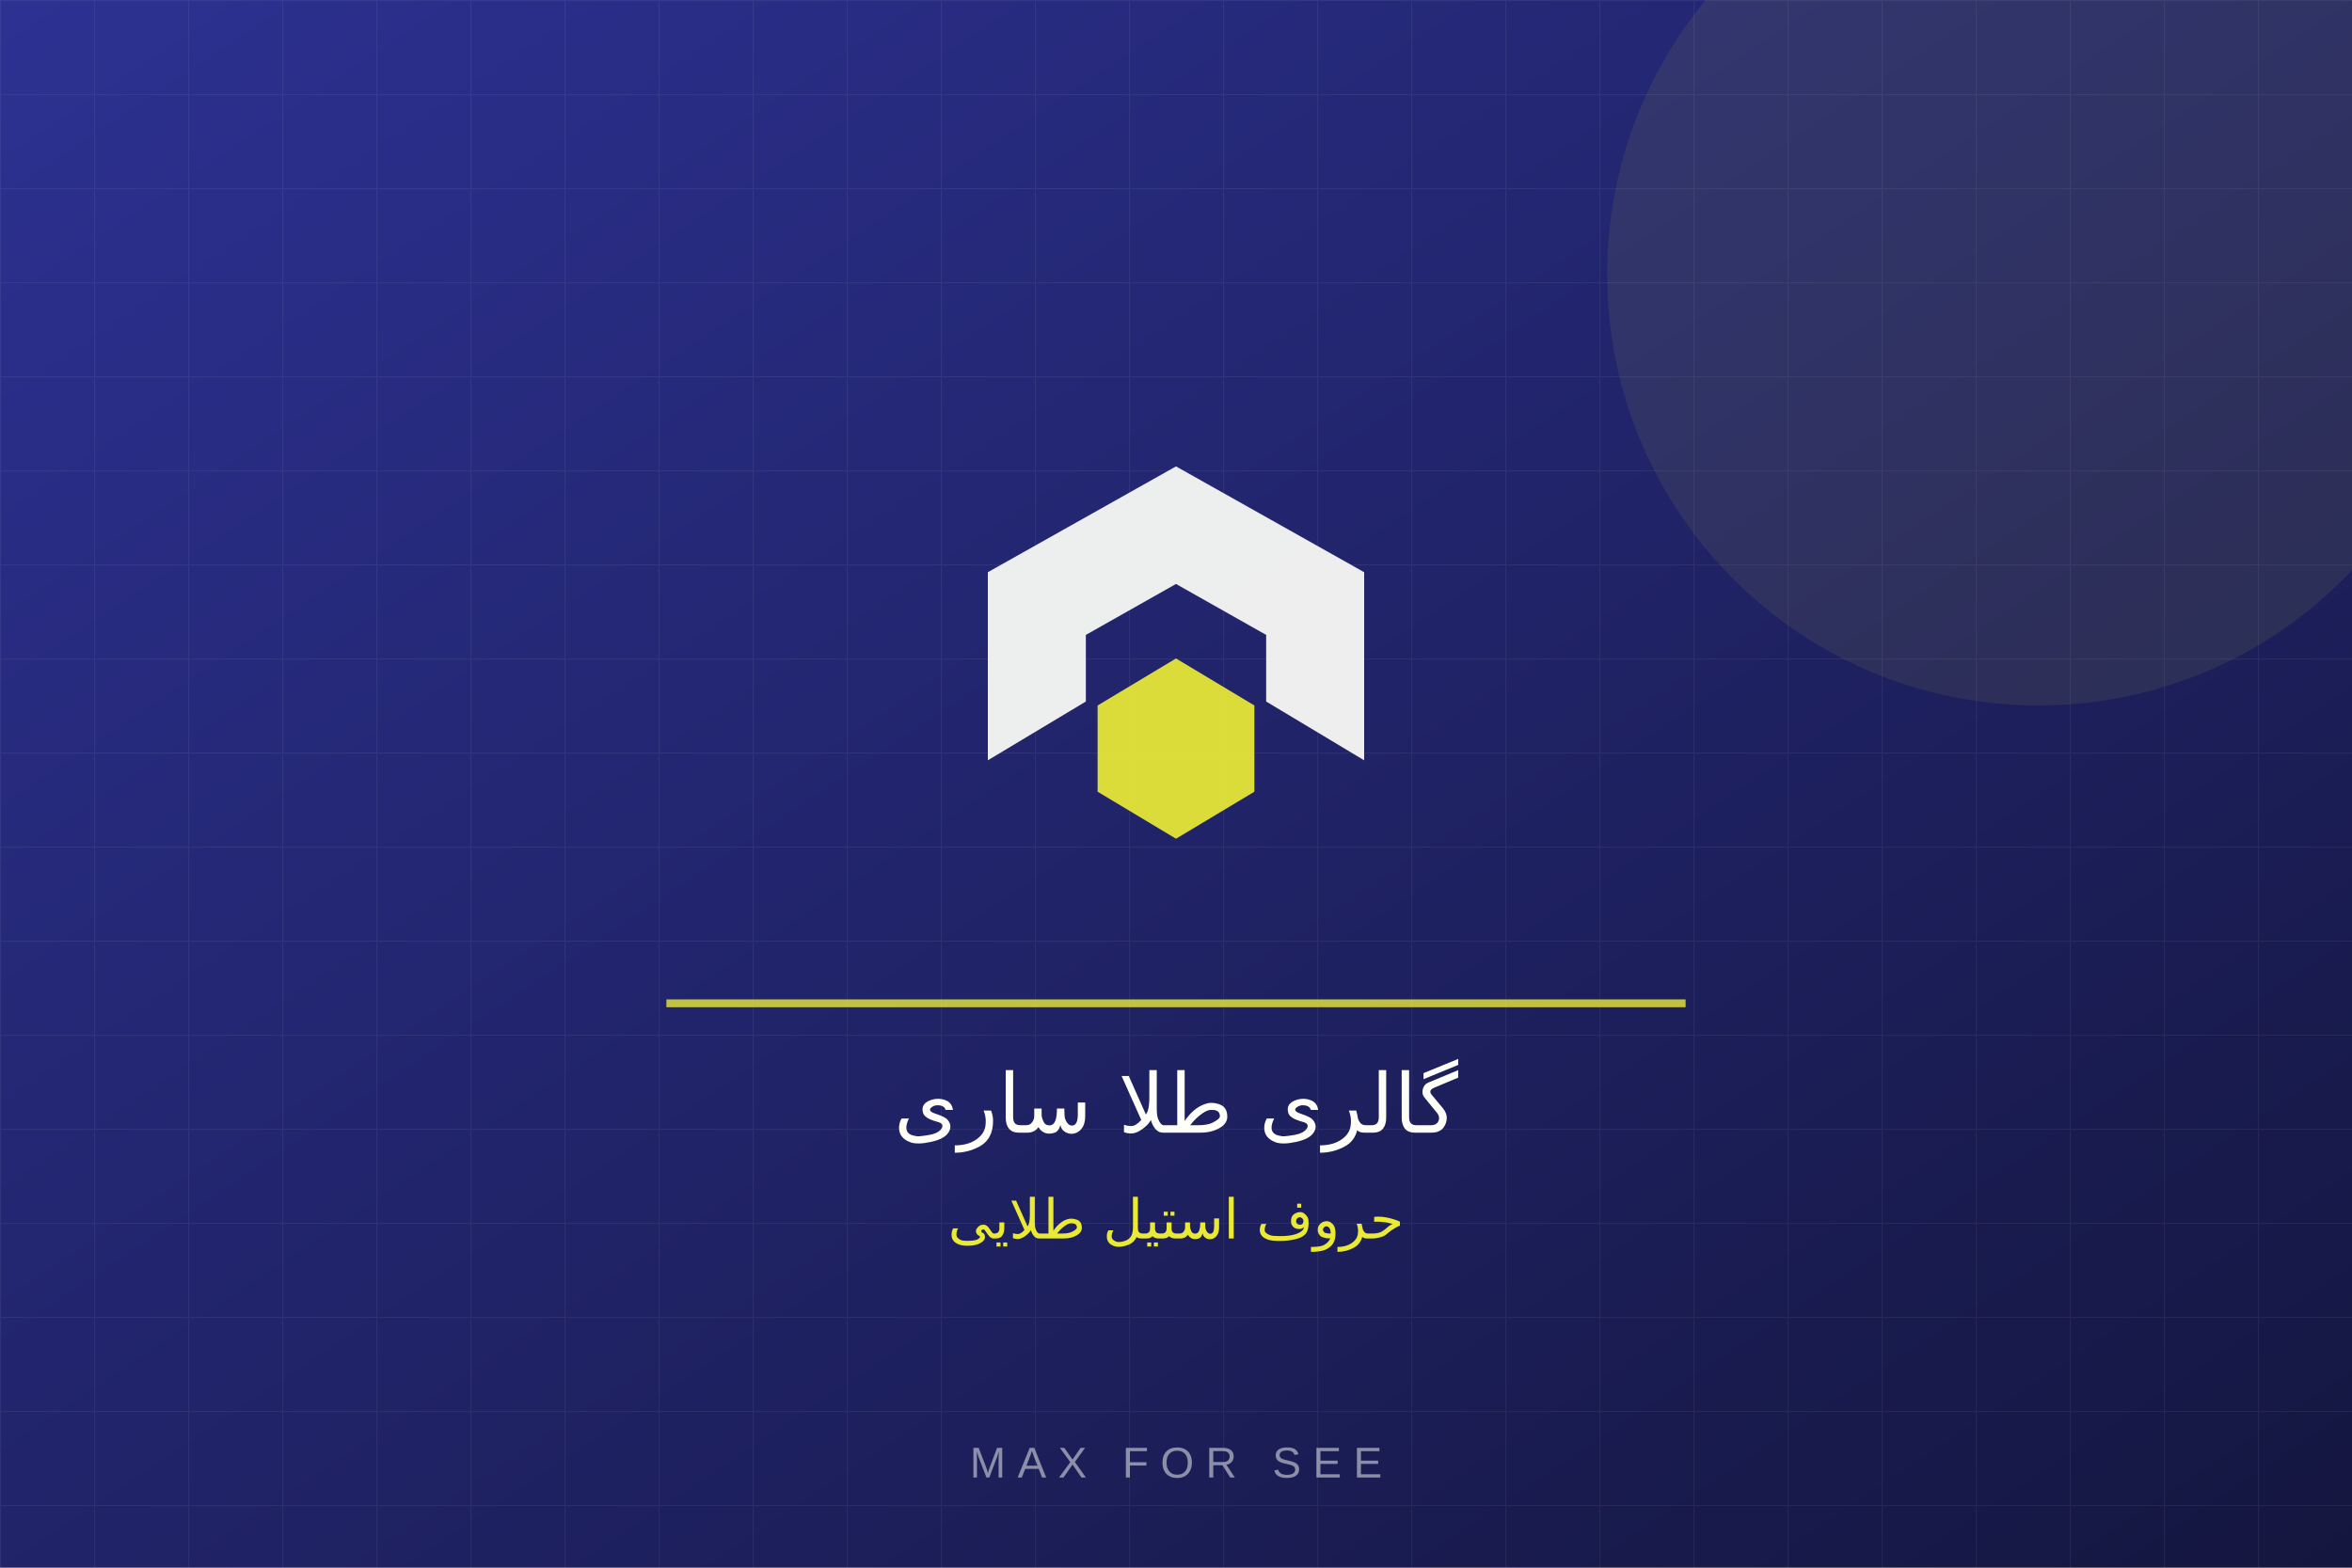
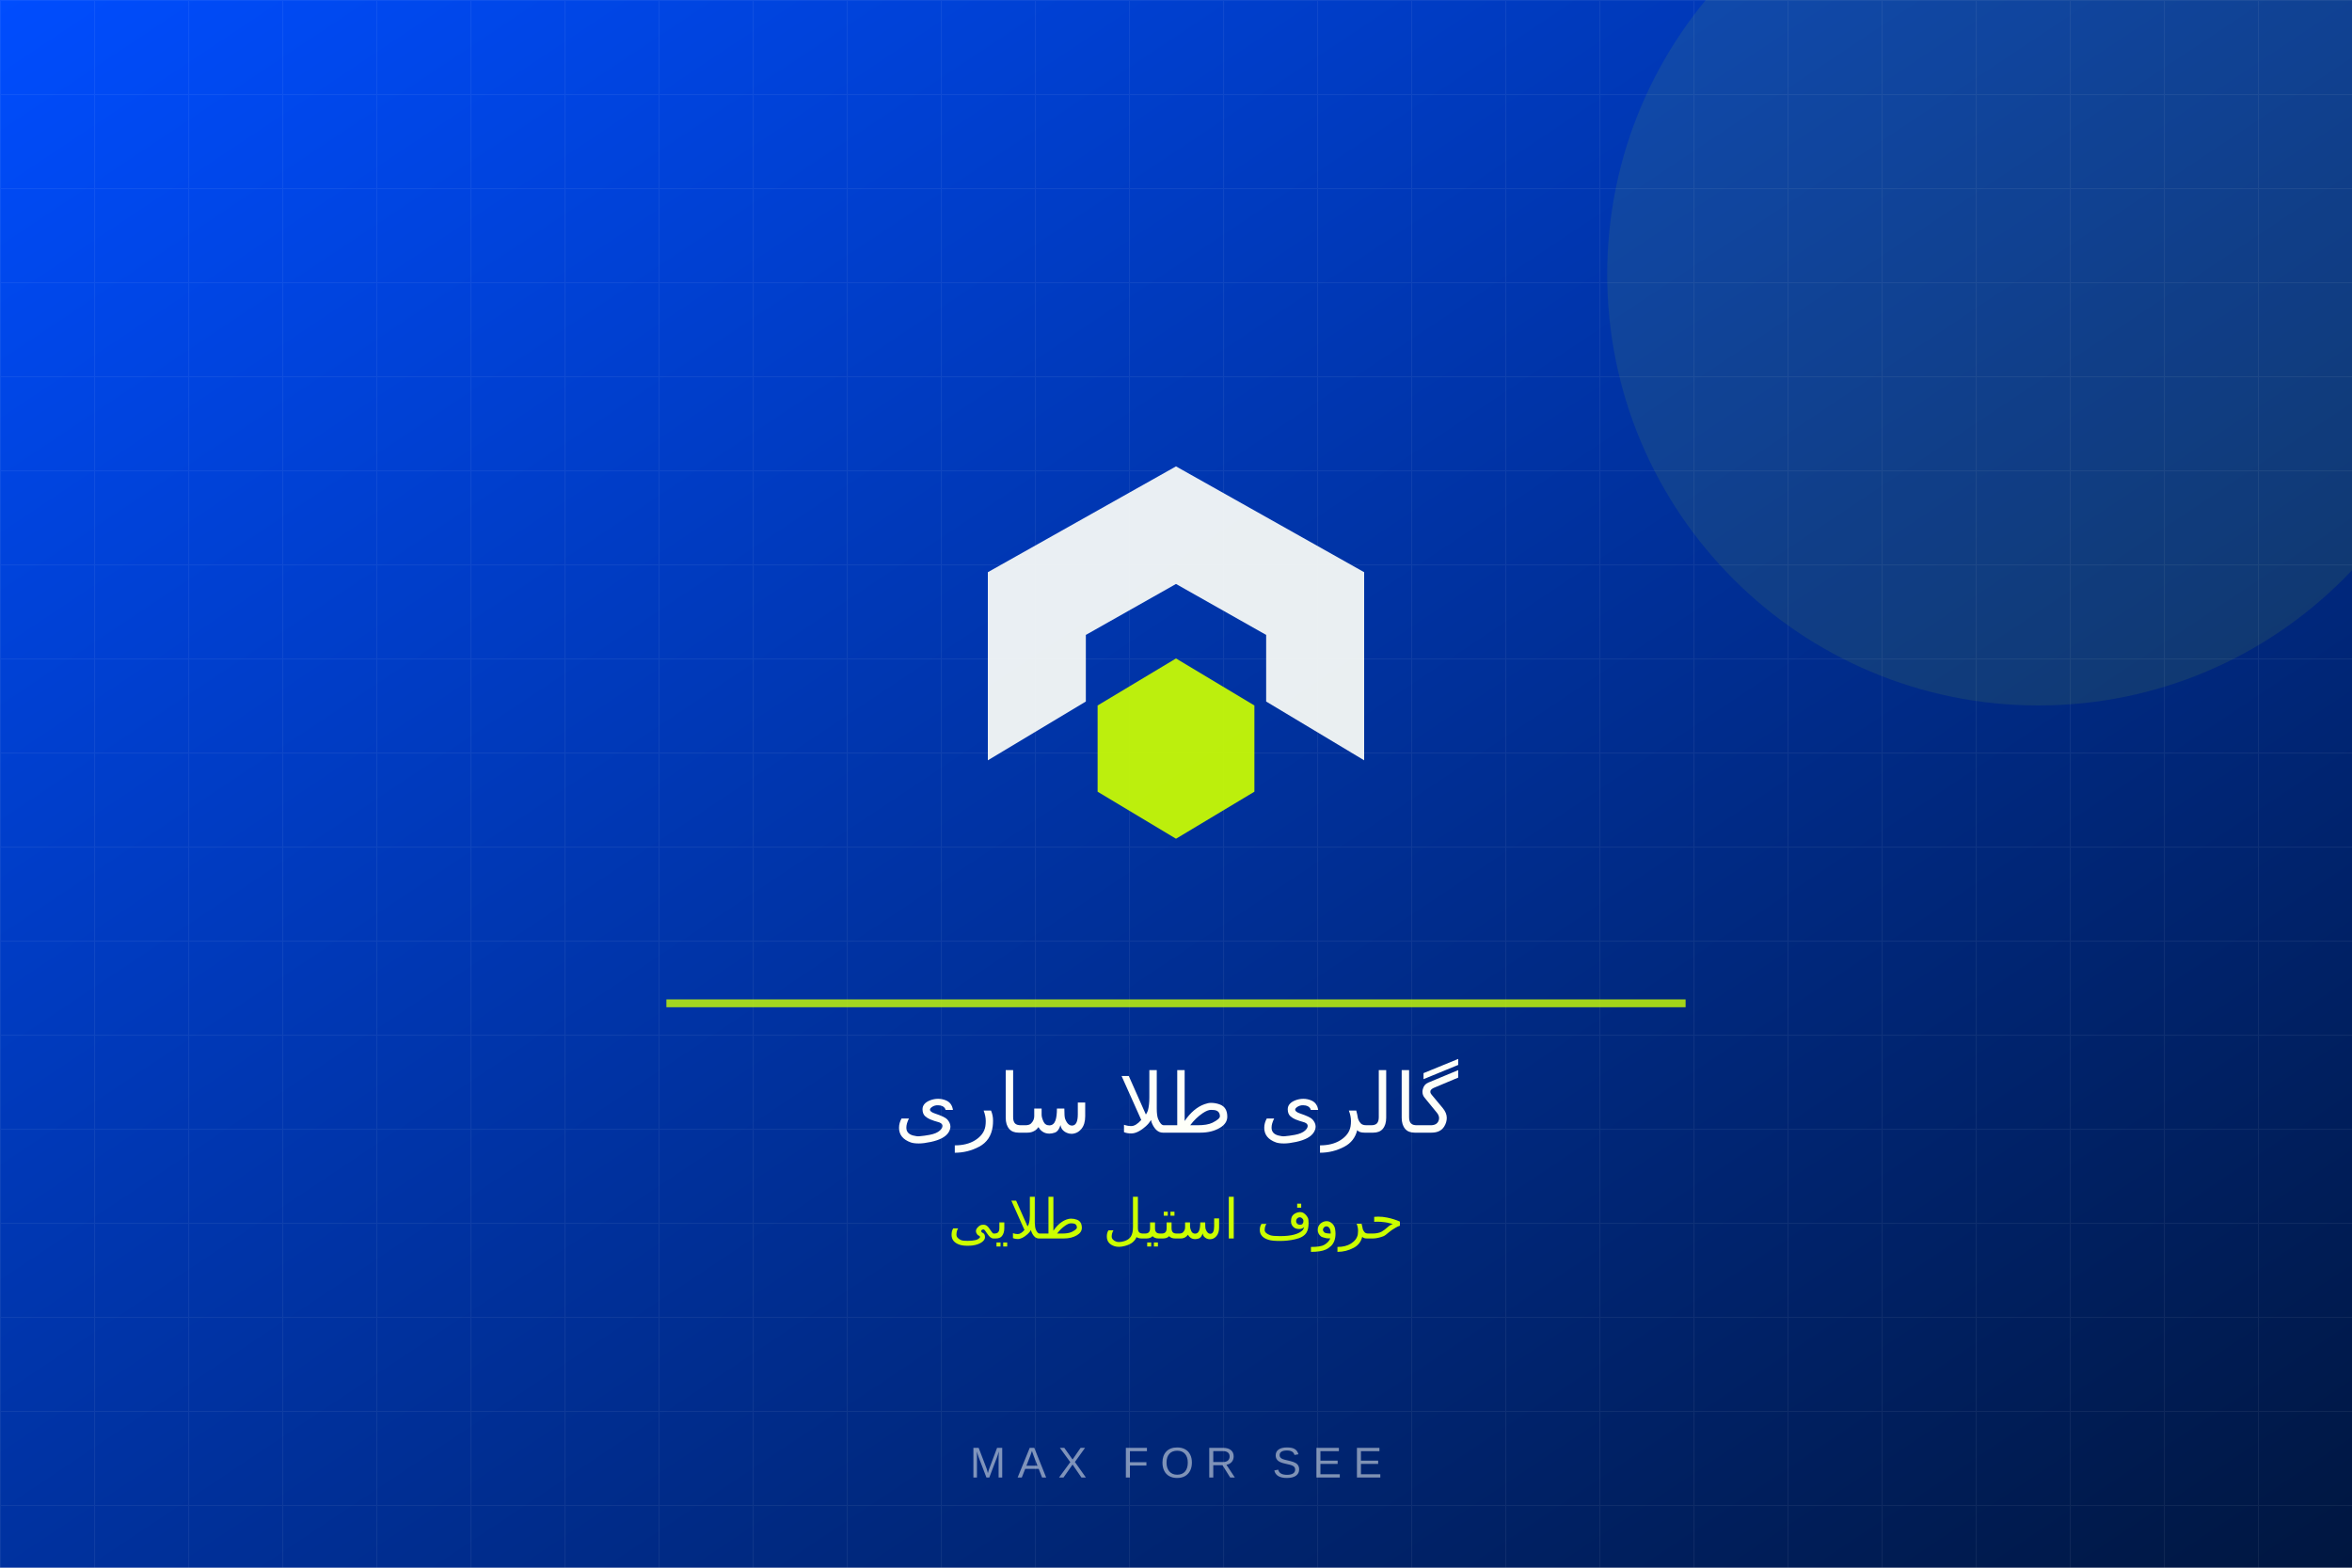
<svg xmlns="http://www.w3.org/2000/svg" width="1200" height="800" viewBox="0 0 1200 800" role="img" aria-label="گالری طلا ساری - حروف استیل طلایی">
  <defs>
    <linearGradient id="g2" x1="0" y1="0" x2="1" y2="1">
-       <stop offset="0%" stop-color="#2D3192" />
-       <stop offset="100%" stop-color="#14163f" />
+       <stop offset="0%" stop-color="#004dff" />
+       <stop offset="100%" stop-color="#00163f" />
    </linearGradient>
    <pattern id="p2" width="48" height="48" patternUnits="userSpaceOnUse">
      <path d="M48 0H0v48" fill="none" stroke="#FEFFF9" stroke-opacity="0.06" stroke-width="1" />
    </pattern>
  </defs>
  <rect width="1200" height="800" fill="url(#g2)" />
  <rect width="1200" height="800" fill="url(#p2)" />
-   <circle cx="1040" cy="140" r="220" fill="#EAEA35" opacity="0.08" />
+   <circle cx="1040" cy="140" r="220" fill="#ccff00" opacity="0.08" />
  <g transform="translate(600, 330)">
    <polygon points="0,-92 96,-38 96,58 46,28 46,-6 0,-32 -46,-6 -46,28 -96,58 -96,-38" fill="#FEFFF9" opacity="0.92" />
-     <polygon points="0,6 40,30 40,74 0,98 -40,74 -40,30" fill="#EAEA35" opacity="0.92" />
+     <polygon points="0,6 40,30 40,74 0,98 -40,74 -40,30" fill="#ccff00" opacity="0.92" />
  </g>
-   <rect x="340" y="510" width="520" height="4" fill="#EAEA35" opacity="0.8" />
+   <rect x="340" y="510" width="520" height="4" fill="#ccff00" opacity="0.8" />
  <text x="600" y="578" text-anchor="middle" font-family="Tahoma, Arial, sans-serif" font-size="42" fill="#FEFFF9" direction="rtl">گالری طلا ساری</text>
-   <text x="600" y="632" text-anchor="middle" font-family="Tahoma, Arial, sans-serif" font-size="28" fill="#EAEA35" direction="rtl">حروف استیل طلایی</text>
+   <text x="600" y="632" text-anchor="middle" font-family="Tahoma, Arial, sans-serif" font-size="28" fill="#ccff00" direction="rtl">حروف استیل طلایی</text>
  <text x="600" y="754" text-anchor="middle" font-family="Segoe UI, Arial, sans-serif" font-size="22" fill="#FEFFF9" opacity="0.5" letter-spacing="6">MAX FOR SEE</text>
</svg>
